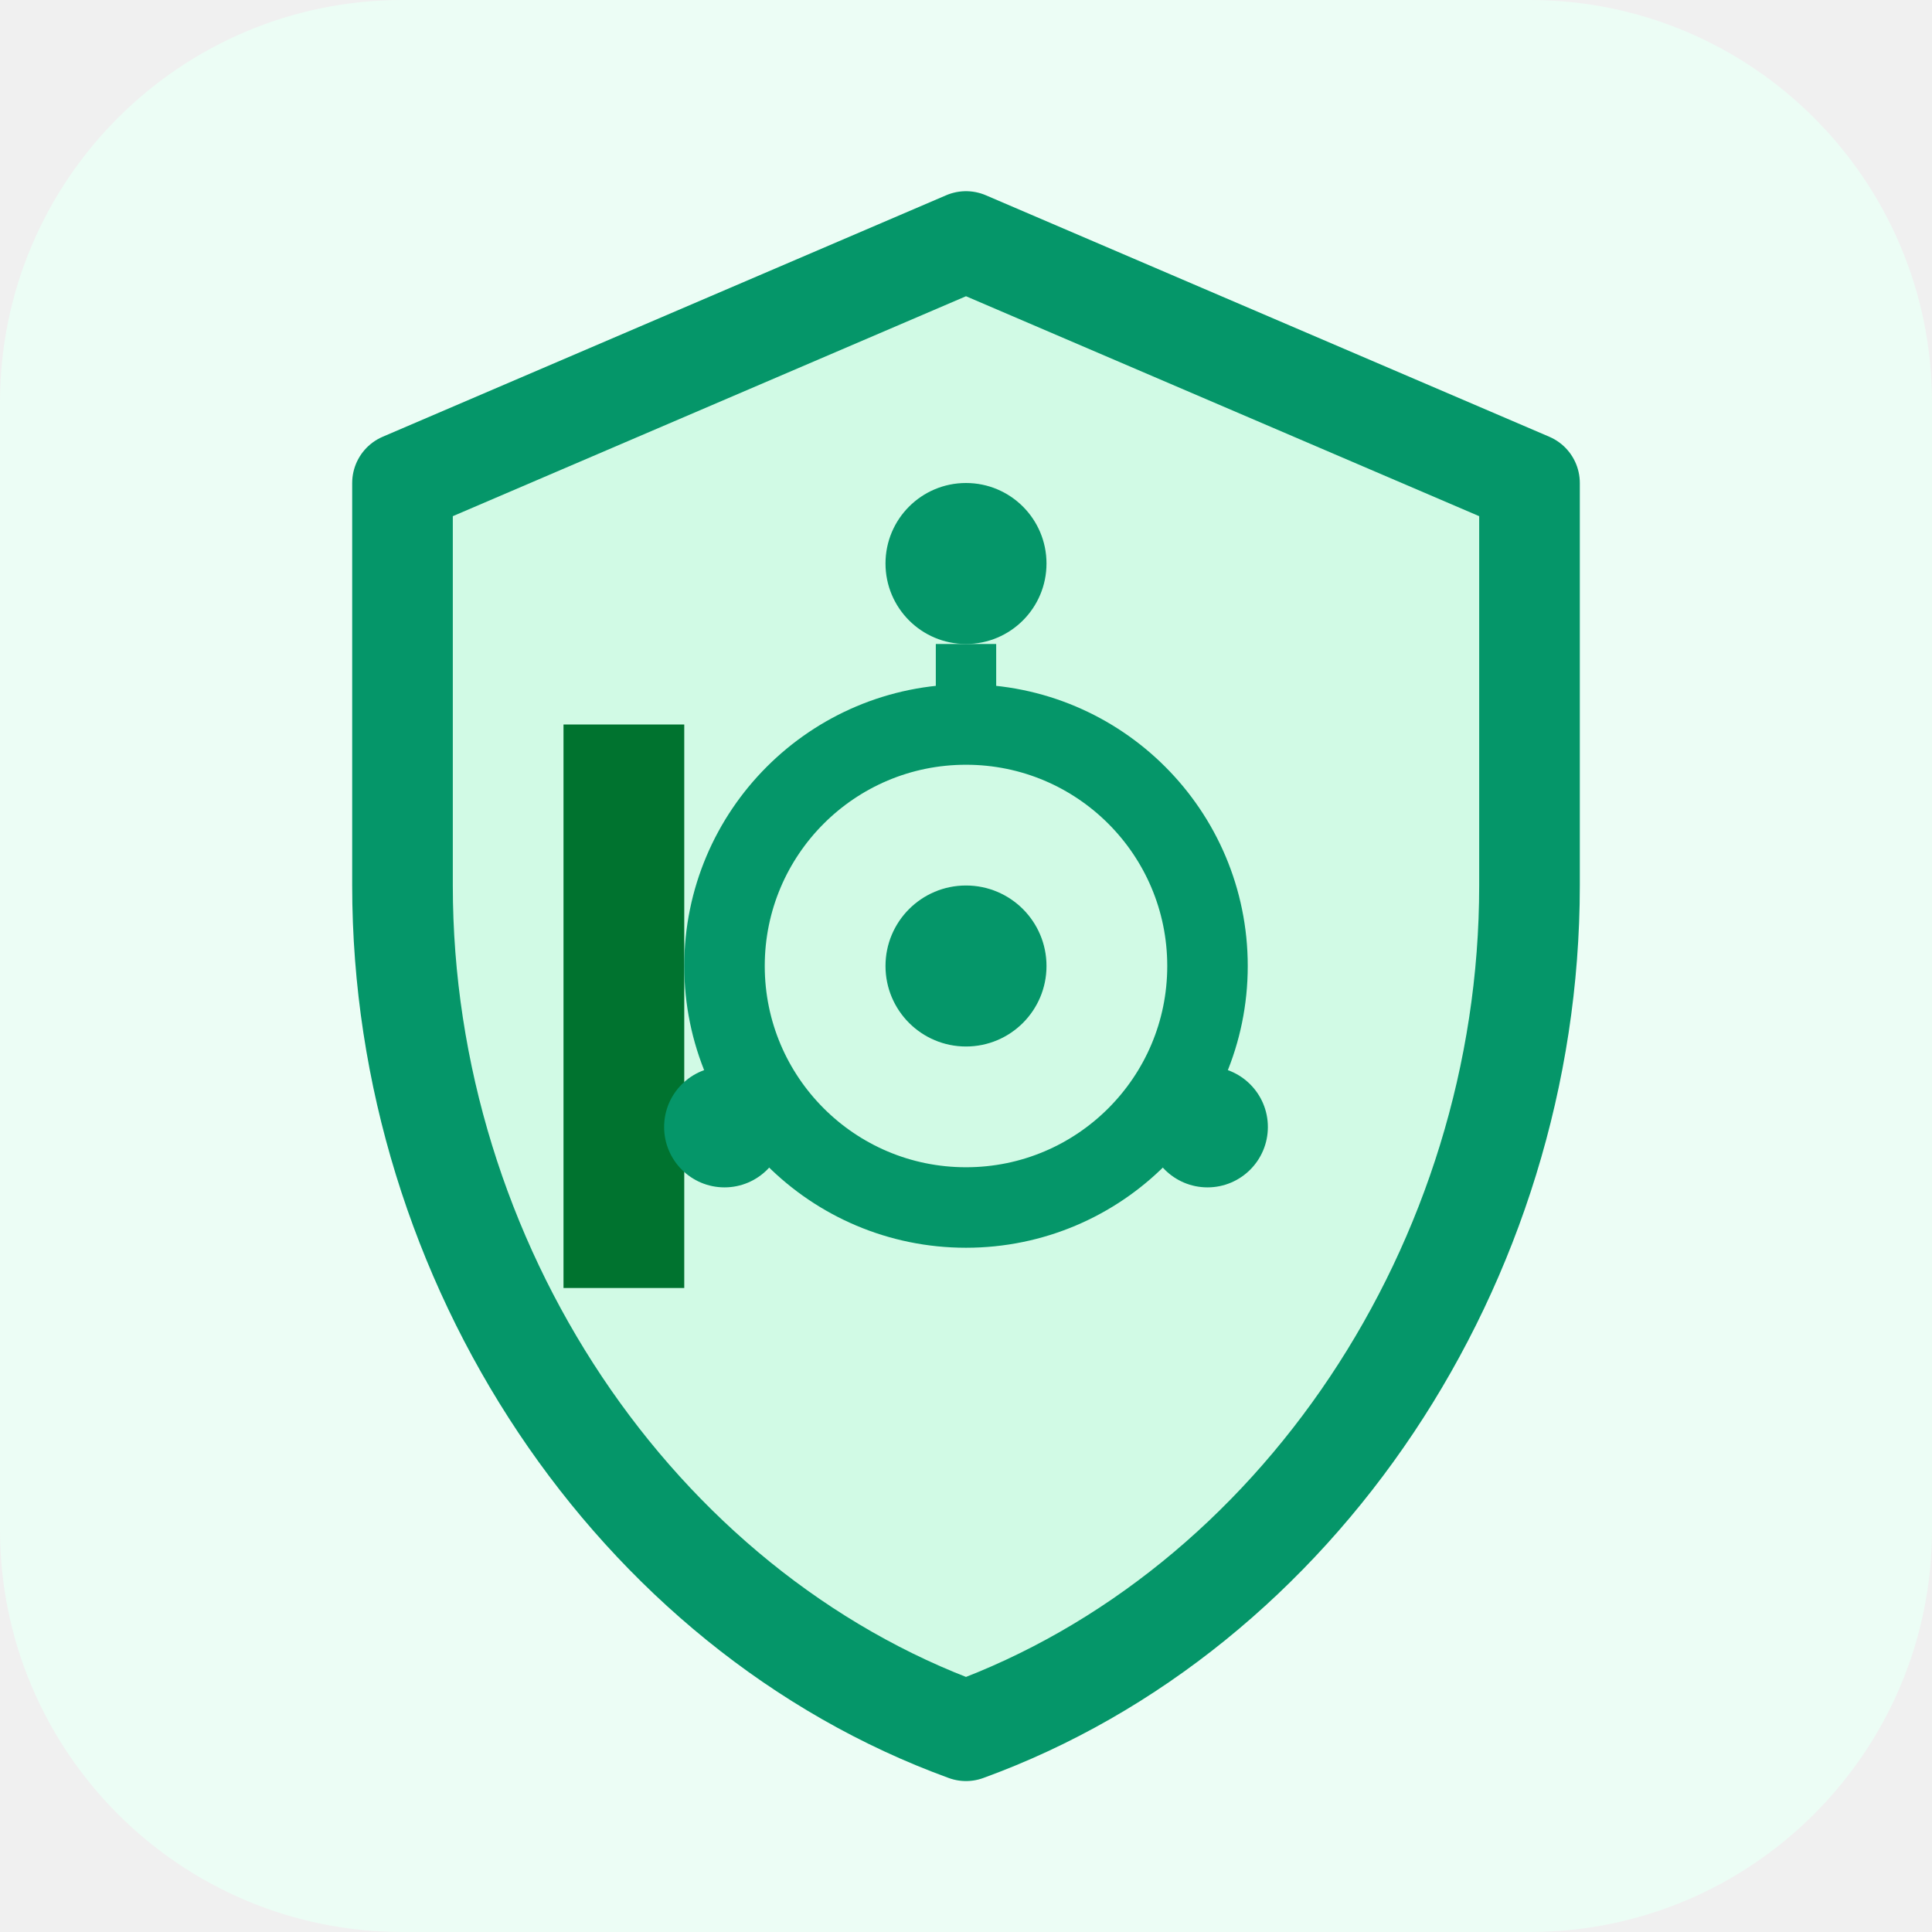
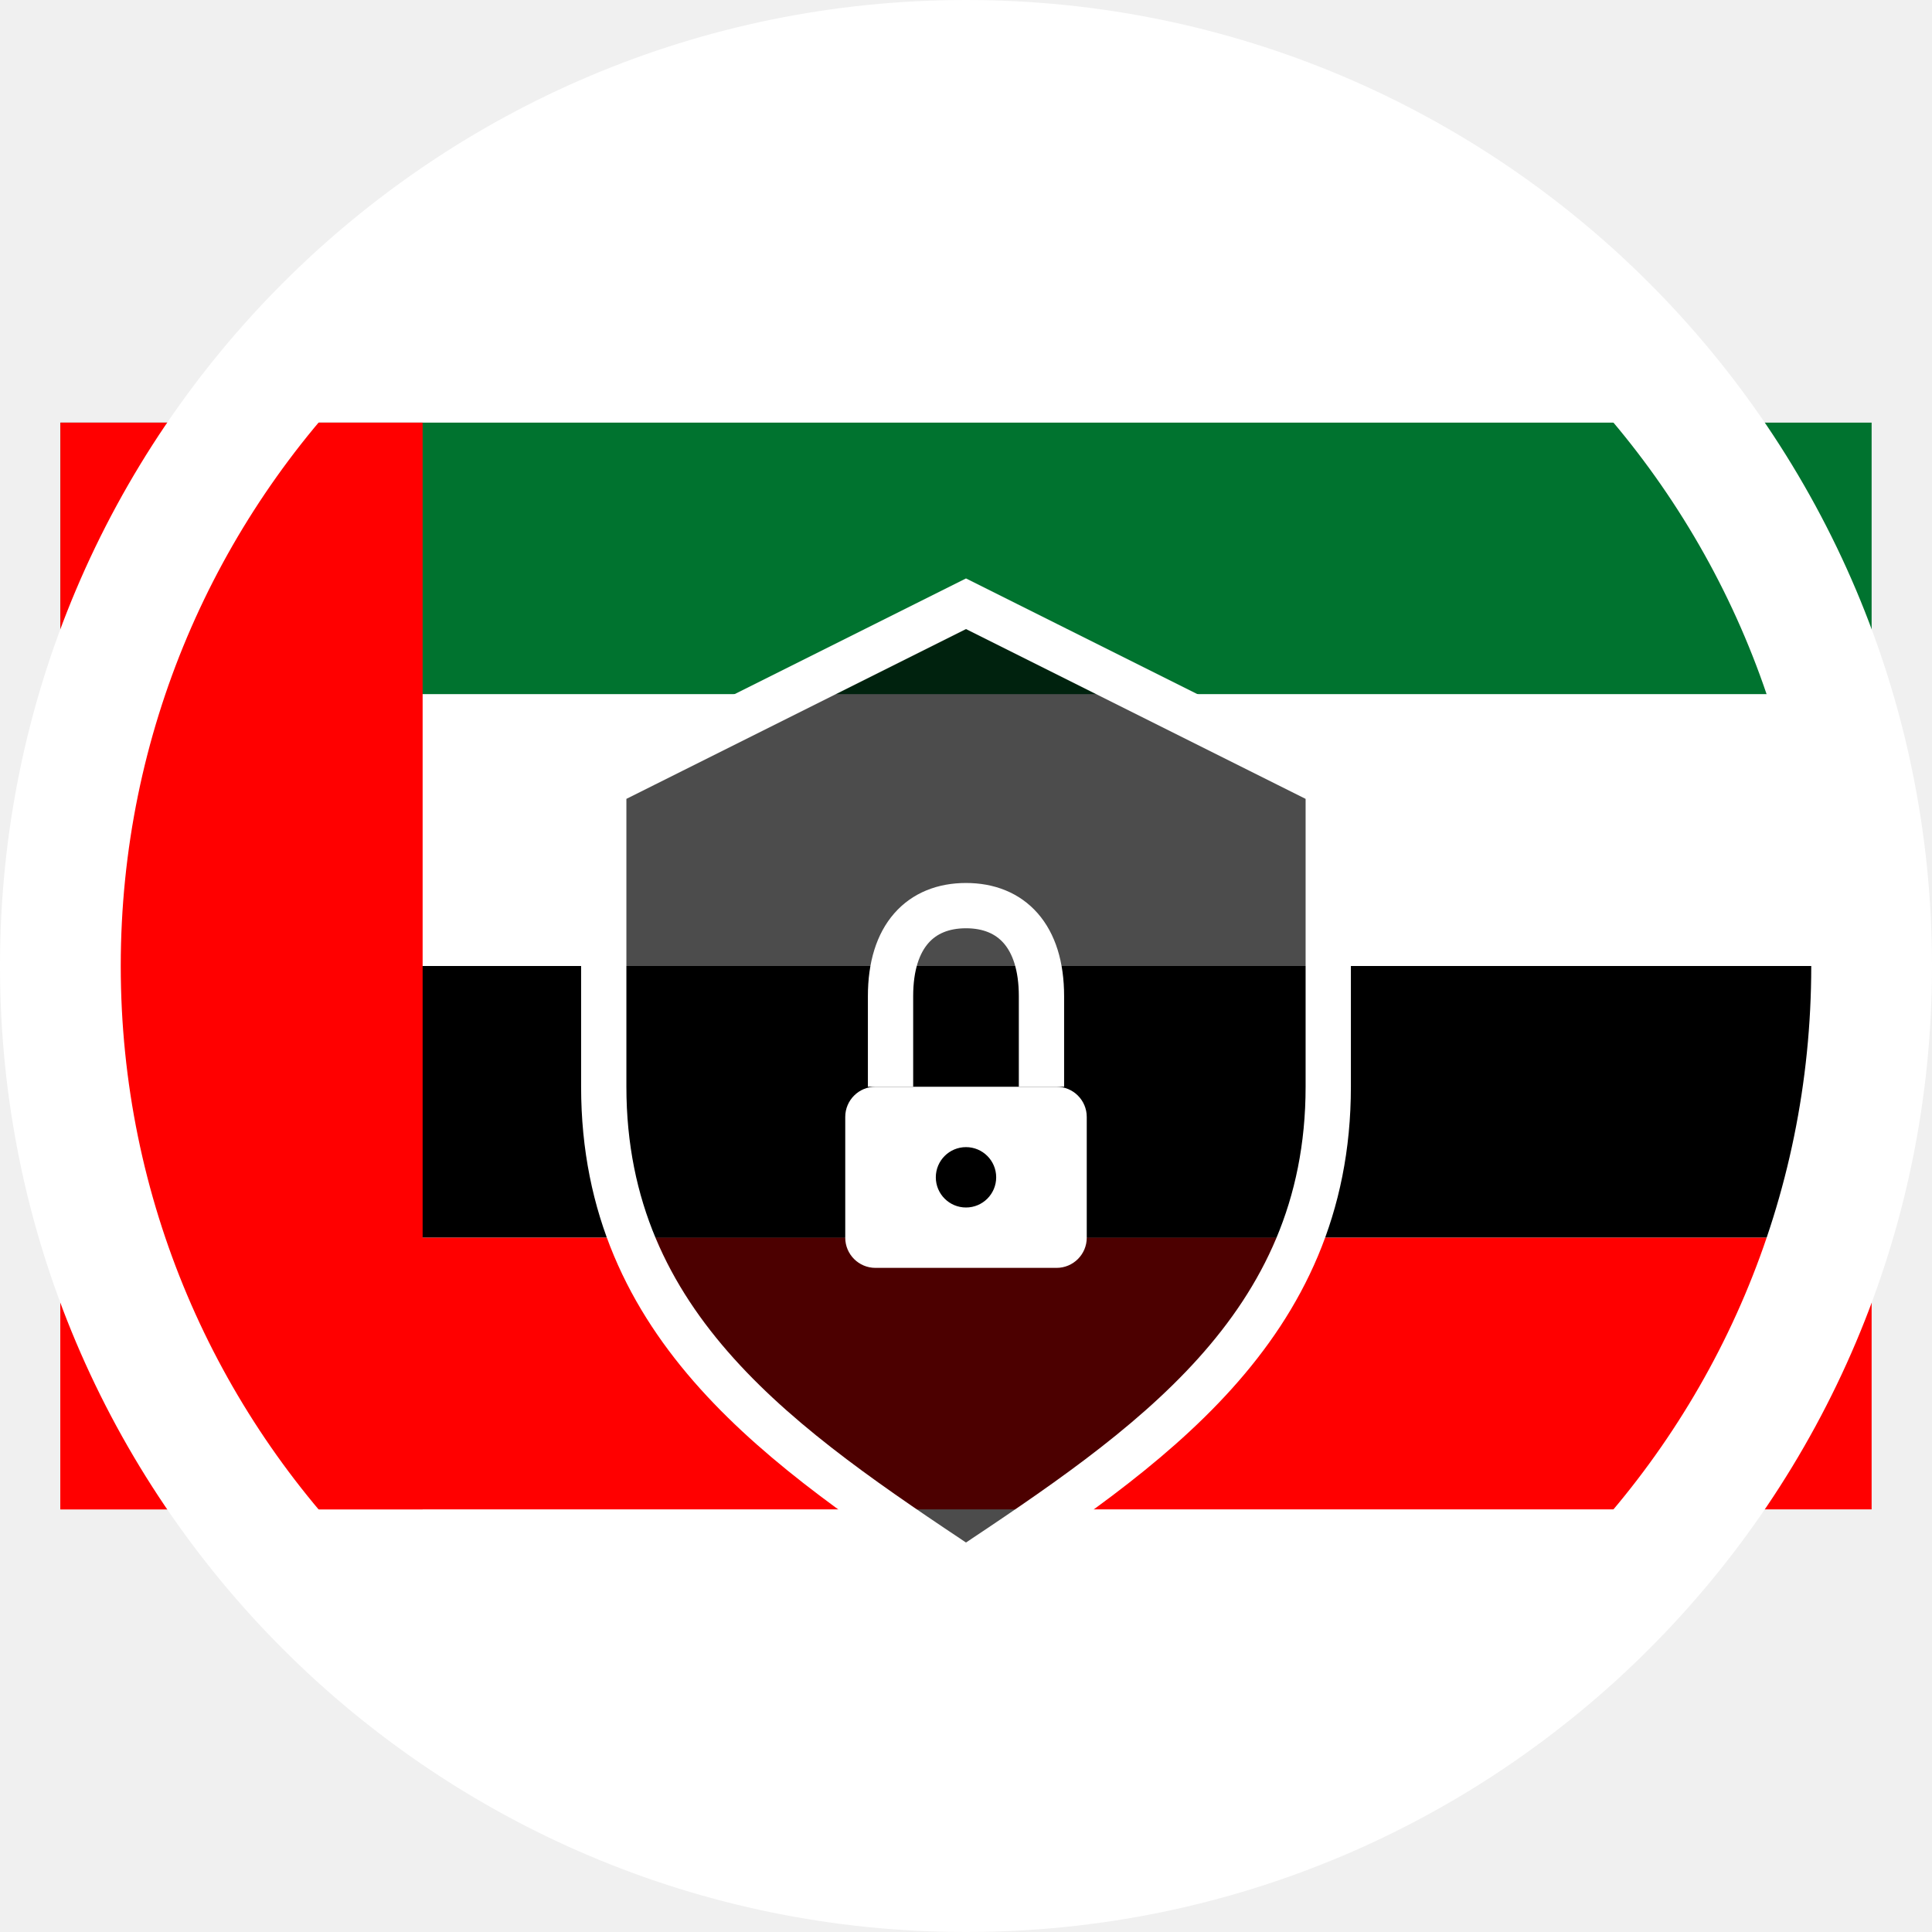
- <svg xmlns="http://www.w3.org/2000/svg" viewBox="0 0 48 48" fill="none">
-   <rect width="48" height="48" rx="10" fill="#ECFDF5" />
-   <path d="M24 6L38 12V22C38 31.39 32.22 40.01 24 43C15.78 40.01 10 31.39 10 22V12L24 6Z" fill="#D1FAE5" stroke="#059669" stroke-width="2.5" stroke-linejoin="round" />
-   <rect x="14" y="18" width="3" height="14" fill="#00732F" />
-   <circle cx="24" cy="24" r="6" fill="none" stroke="#059669" stroke-width="2" />
-   <circle cx="24" cy="24" r="2" fill="#059669" />
-   <circle cx="24" cy="14" r="2" fill="#059669" />
-   <line x1="24" y1="16" x2="24" y2="18" stroke="#059669" stroke-width="1.5" />
-   <circle cx="18" cy="28" r="1.5" fill="#059669" />
-   <circle cx="30" cy="28" r="1.5" fill="#059669" />
+ <svg xmlns="http://www.w3.org/2000/svg" viewBox="0 0 64 64" fill="none">
+   <circle cx="32" cy="32" r="30" fill="#FFFFFF" />
+   <rect x="2" y="14" width="60" height="9" fill="#00732F" />
+   <rect x="2" y="23" width="60" height="9" fill="#FFFFFF" />
+   <rect x="2" y="32" width="60" height="9" fill="#000000" />
+   <rect x="2" y="41" width="60" height="9" fill="#FF0000" />
+   <rect x="2" y="14" width="12" height="36" fill="#FF0000" />
+   <circle cx="32" cy="32" r="30" fill="none" stroke="#FFFFFF" stroke-width="4" />
+   <path d="M32 20 L44 26 L44 36 C44 44 38 48 32 52 C26 48 20 44 20 36 L20 26 Z" fill="rgba(0,0,0,0.7)" stroke="#FFFFFF" stroke-width="1.5" />
+   <rect x="28" y="36" width="8" height="6" rx="1" fill="#FFFFFF" />
+   <path d="M29.5 36 L29.5 33 C29.5 31 30.5 30 32 30 C33.5 30 34.5 31 34.5 33 L34.5 36" stroke="#FFFFFF" stroke-width="1.5" fill="none" />
+   <circle cx="32" cy="39" r="1" fill="#000000" />
+   <text x="32" y="58" font-family="Arial, sans-serif" font-size="5" font-weight="bold" fill="#FFFFFF" text-anchor="middle">UAE PDPL</text>
</svg>
